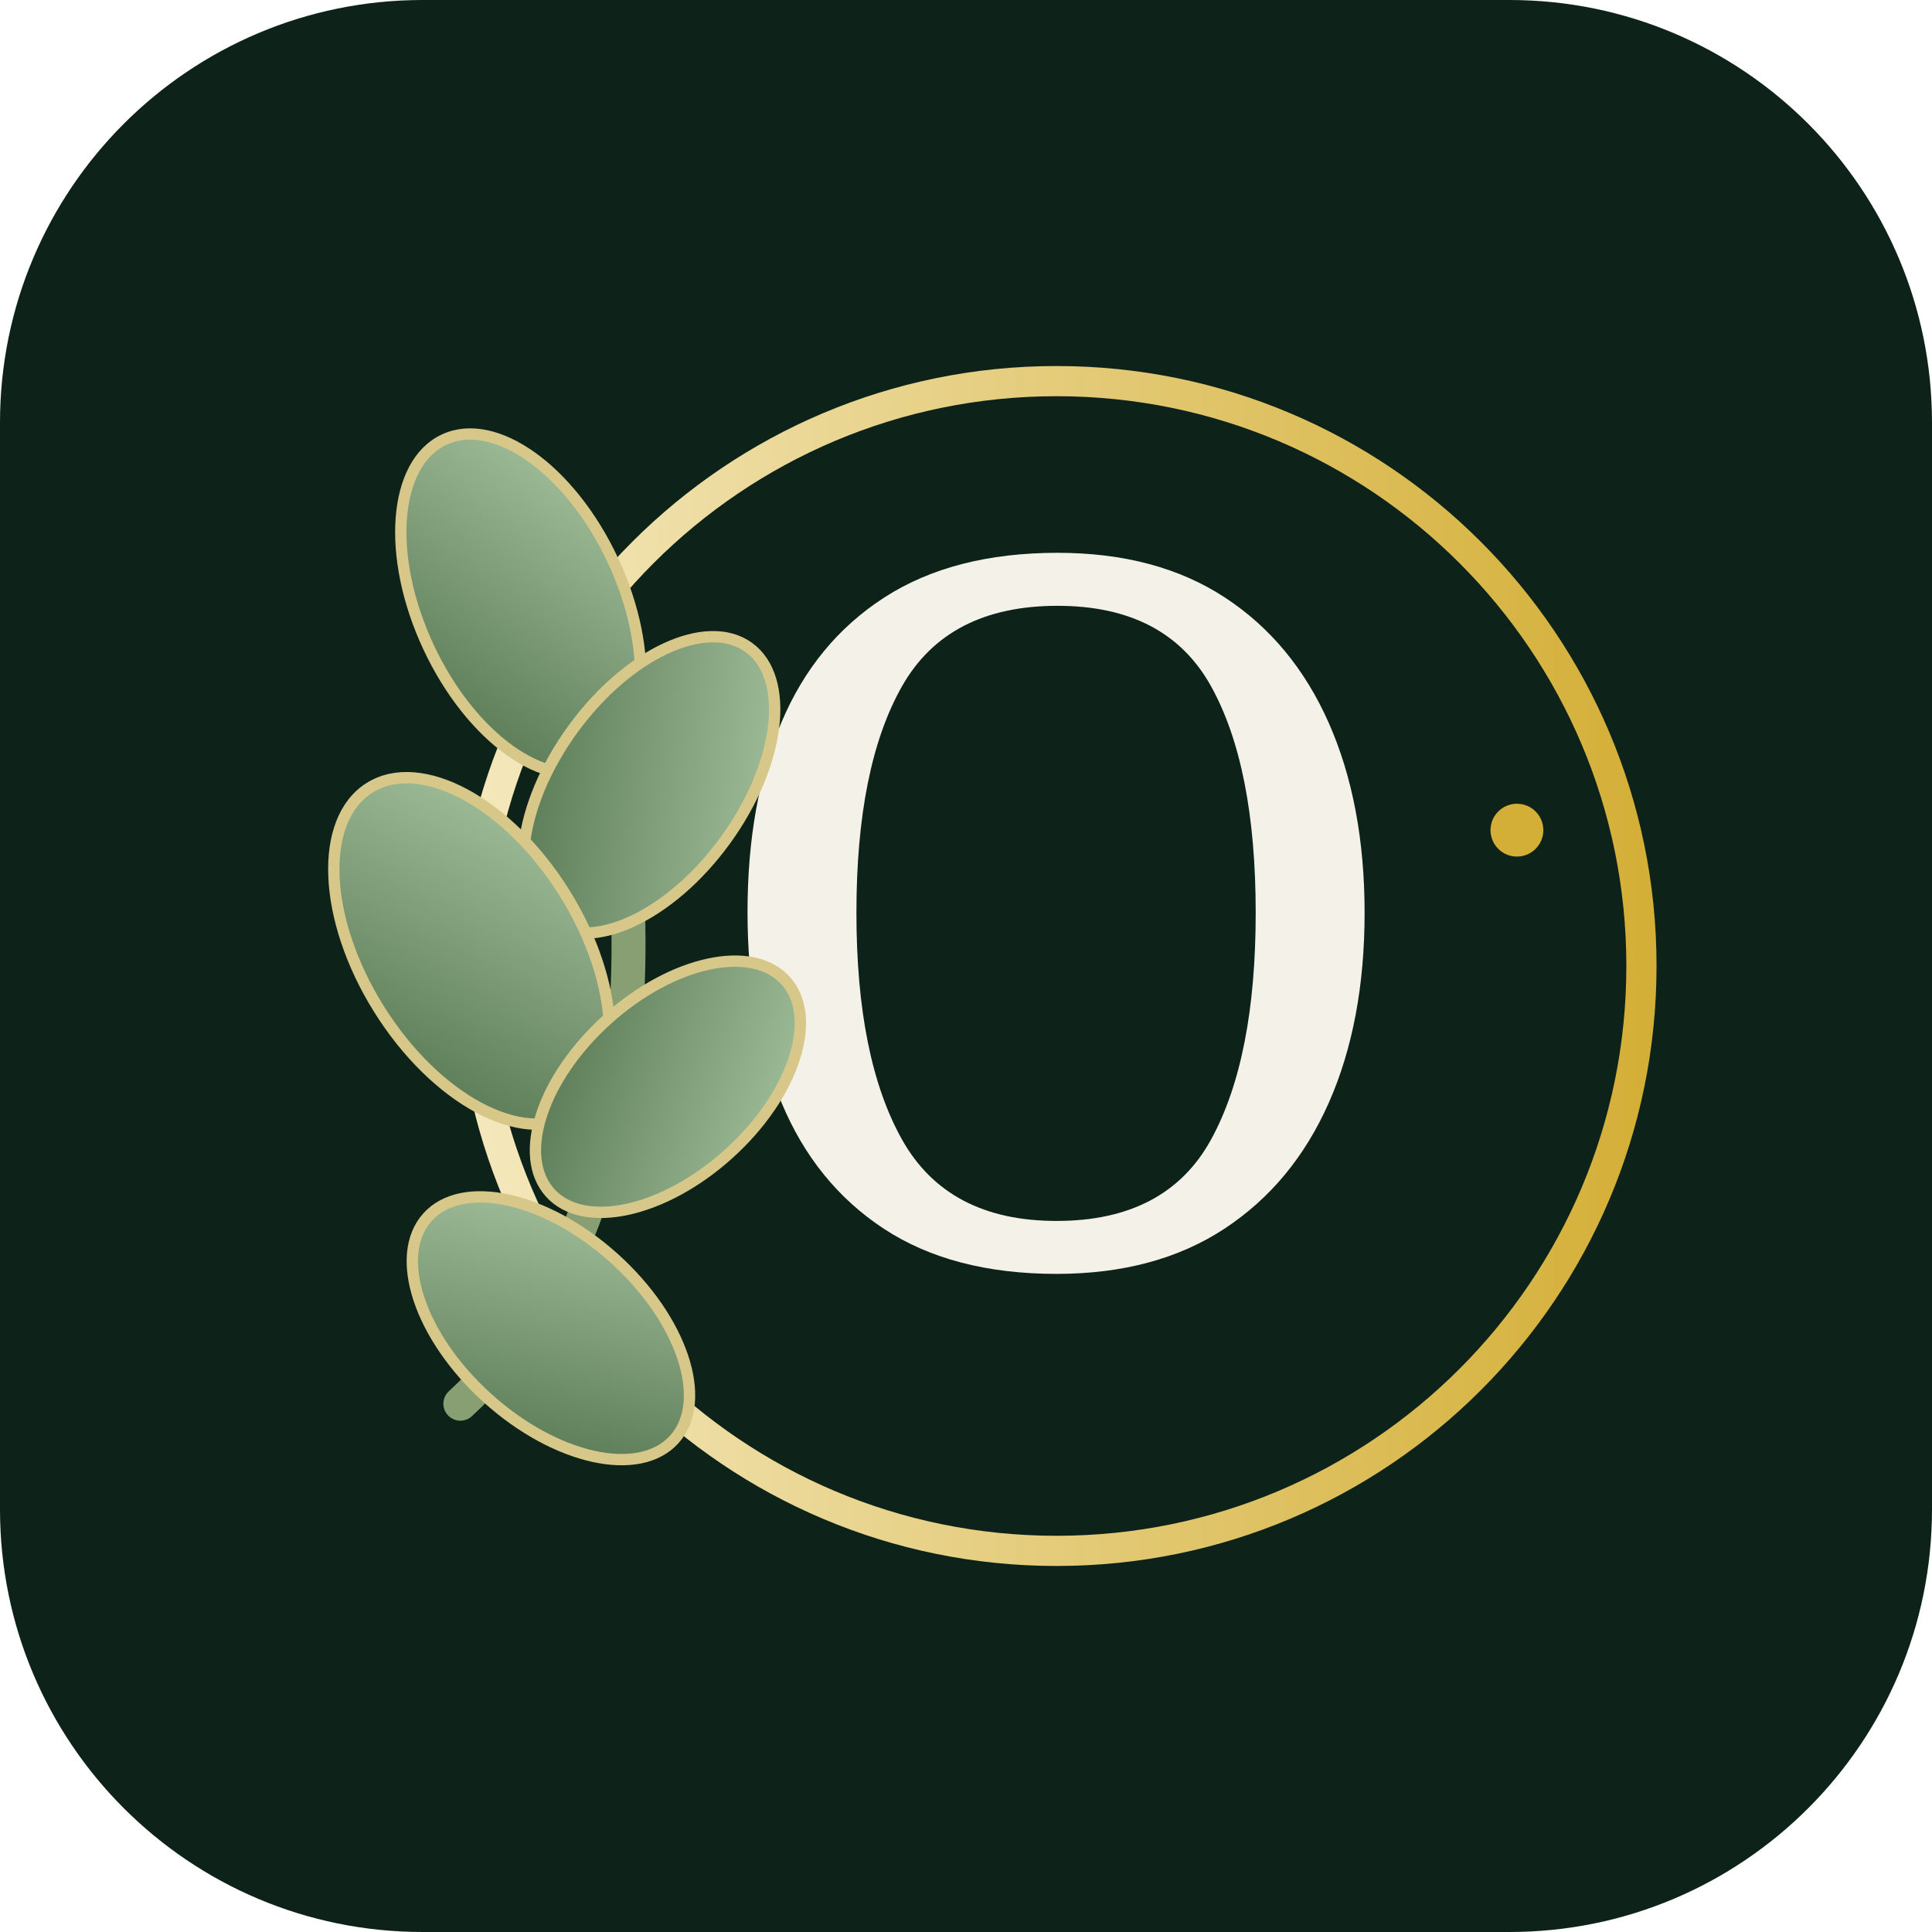
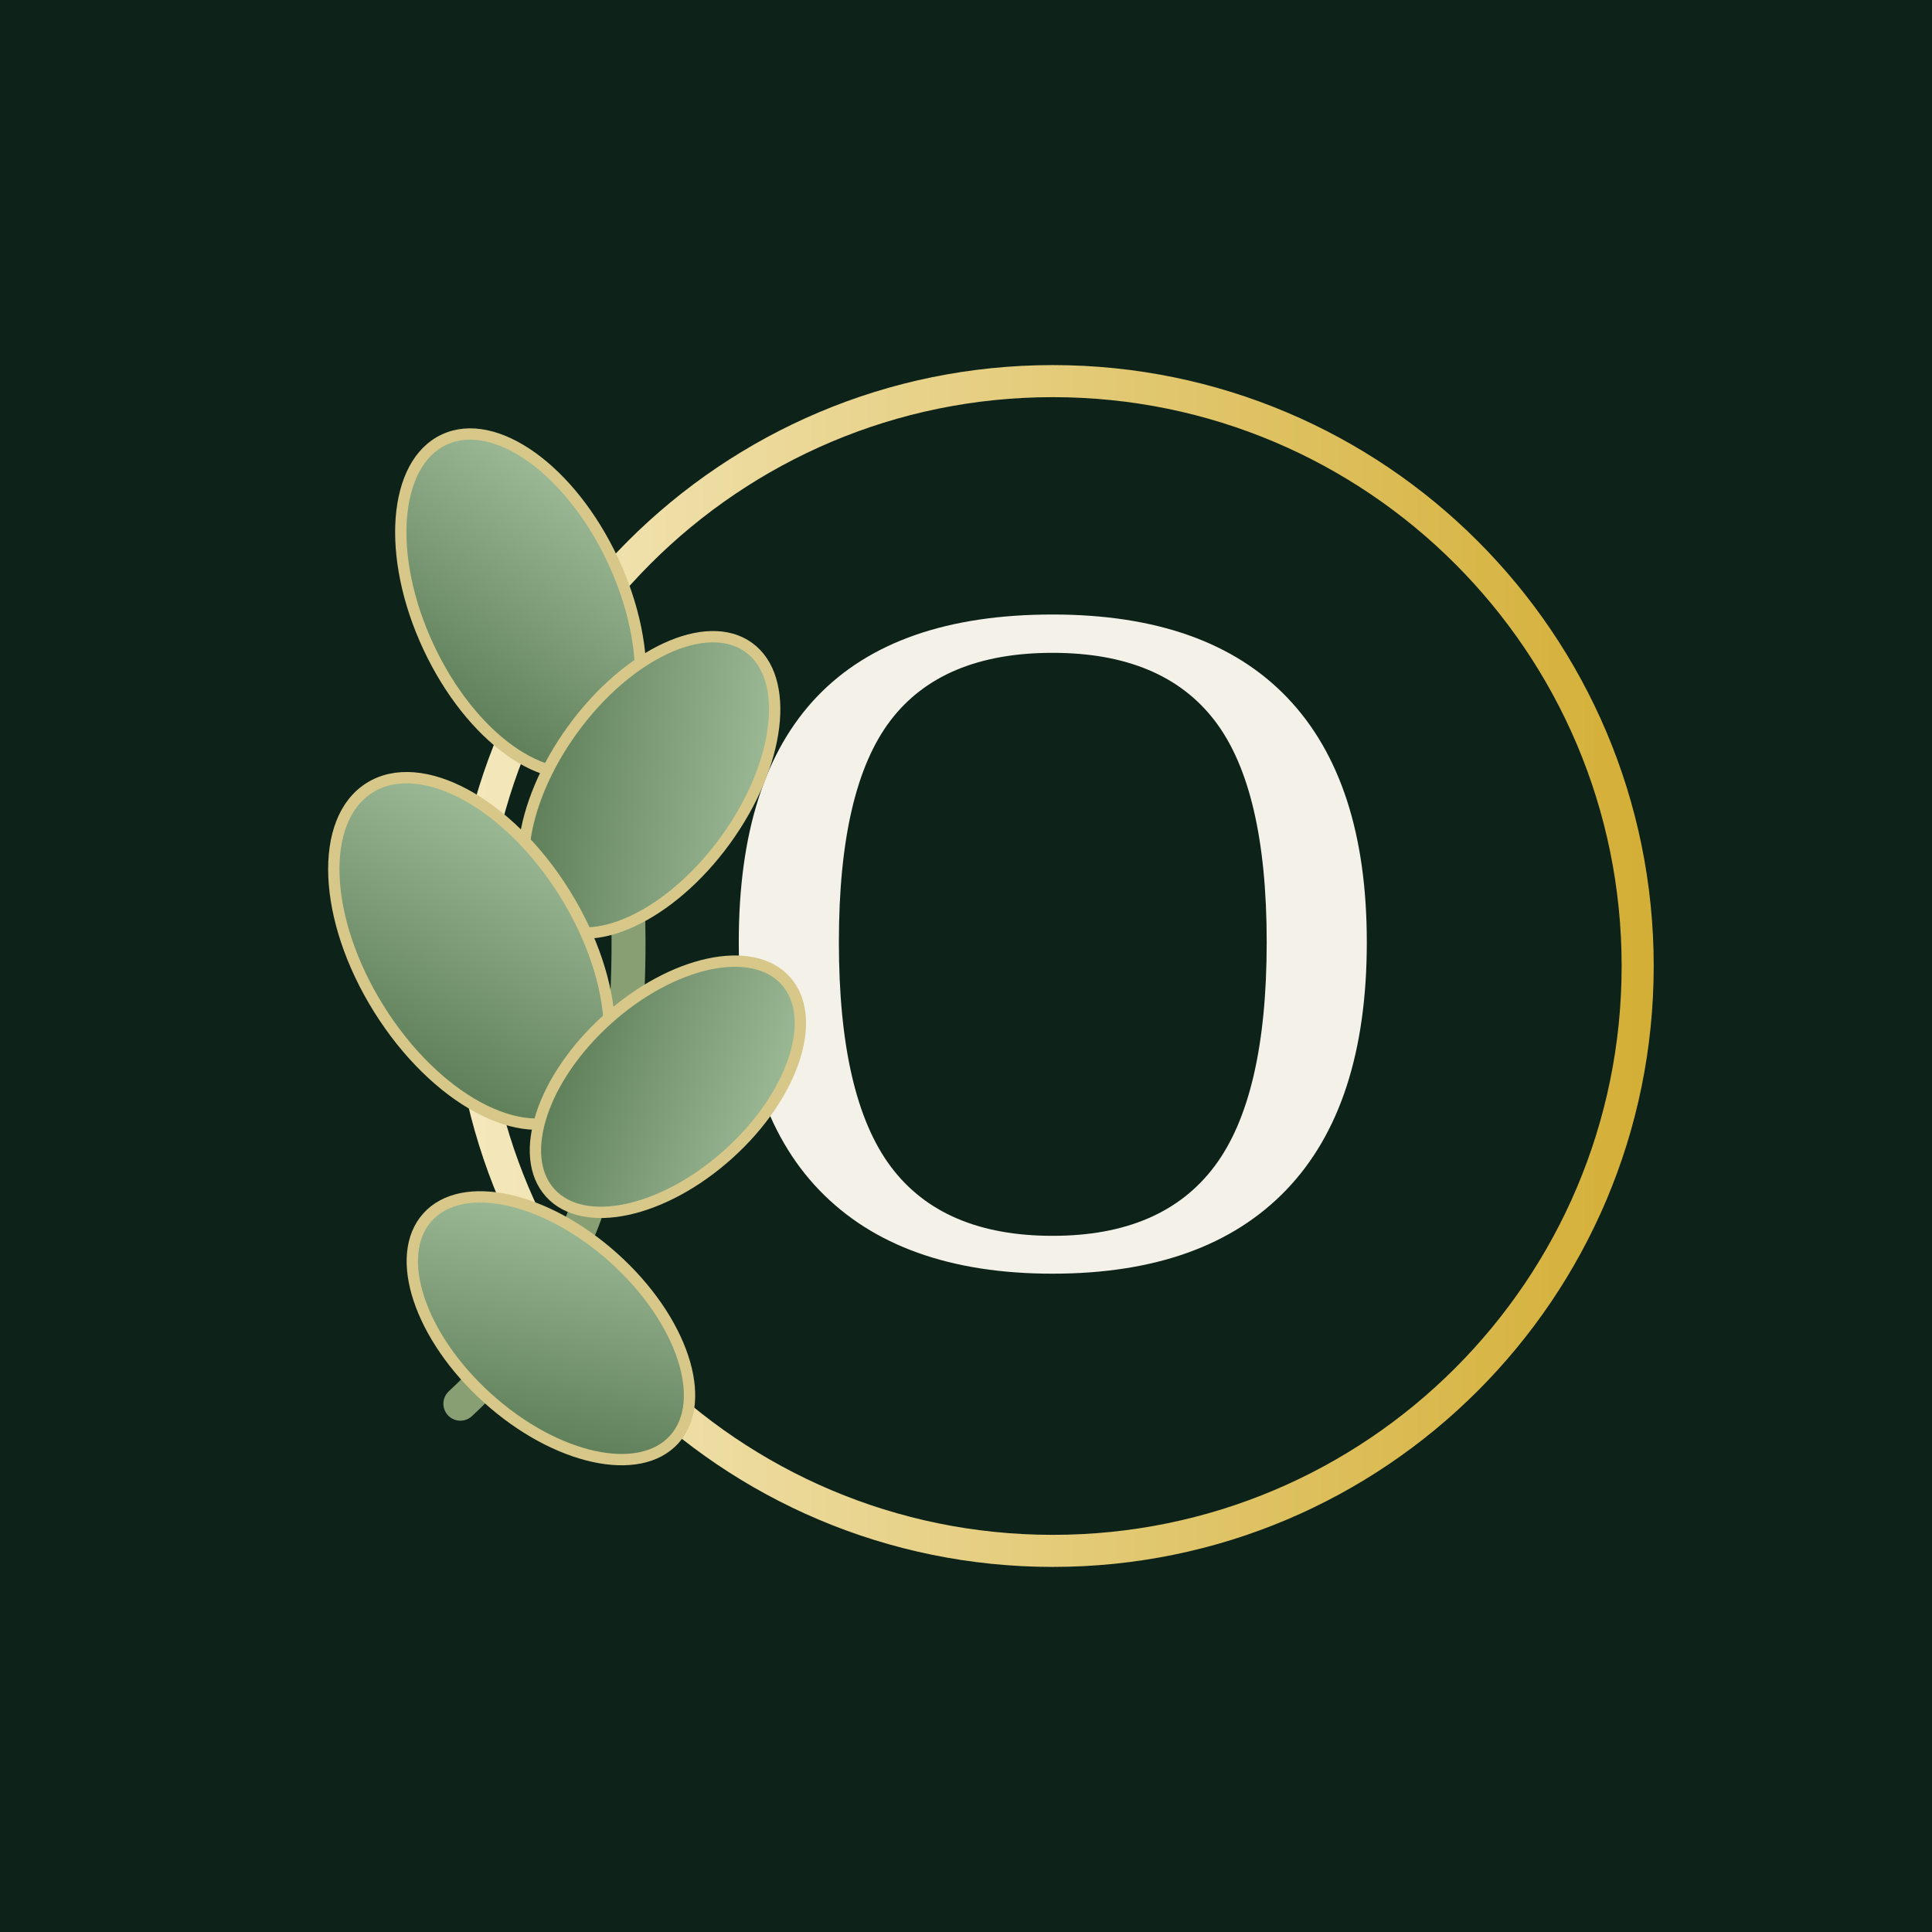
- <svg xmlns="http://www.w3.org/2000/svg" viewBox="0 0 512 512" role="img" aria-labelledby="title">
+ <svg xmlns="http://www.w3.org/2000/svg" viewBox="0 0 1024 1024" role="img" aria-labelledby="title">
  <defs>
    <linearGradient id="gold" x1="0" x2="1">
-       <stop offset="0" stop-color="#f4e8bd" />
-       <stop offset="1" stop-color="#d4af37" />
+       <stop offset="0" stop-color="#F4E8BD" />
+       <stop offset="1" stop-color="#D4AF37" />
    </linearGradient>
    <linearGradient id="leaf" x1="0" y1="1" x2="1" y2="0">
-       <stop offset="0" stop-color="#52734d" />
-       <stop offset="1" stop-color="#a8c5a1" />
+       <stop offset="0" stop-color="#52734D" />
+       <stop offset="1" stop-color="#A8C5A1" />
    </linearGradient>
  </defs>
-   <rect width="512" height="512" rx="112" fill="#0d2218" />
-   <circle cx="280" cy="256" r="155" fill="none" stroke="url(#gold)" stroke-width="8" />
-   <text x="280" y="335" text-anchor="middle" font-size="260" font-family="Georgia, serif" fill="#f4f1e8">O</text>
-   <path d="M122 372 C174 324 176 238 151 145" fill="none" stroke="#879f72" stroke-width="9" stroke-linecap="round" />
-   <g fill="url(#leaf)" stroke="#d7c88a" stroke-width="3">
-     <ellipse cx="138" cy="160" rx="27" ry="48" transform="rotate(-25 138 160)" />
-     <ellipse cx="172" cy="208" rx="25" ry="45" transform="rotate(36 172 208)" />
-     <ellipse cx="125" cy="252" rx="29" ry="51" transform="rotate(-32 125 252)" />
-     <ellipse cx="177" cy="288" rx="24" ry="42" transform="rotate(48 177 288)" />
-     <ellipse cx="146" cy="352" rx="25" ry="44" transform="rotate(-48 146 352)" />
+   <rect width="1024" height="1024" fill="#0D2218" />
+   <circle cx="558" cy="512" r="310" fill="none" stroke="url(#gold)" stroke-width="17" />
+   <text x="558" y="670" text-anchor="middle" font-size="520" font-family="Georgia, 'Times New Roman', serif" fill="#F4F1E8">O</text>
+   <path d="M244 744 C348 648 352 476 302 290" fill="none" stroke="#879F72" stroke-width="18" stroke-linecap="round" />
+   <g fill="url(#leaf)" stroke="#D7C88A" stroke-width="6">
+     <ellipse cx="276" cy="320" rx="54" ry="96" transform="rotate(-25 276 320)" />
+     <ellipse cx="344" cy="416" rx="50" ry="90" transform="rotate(36 344 416)" />
+     <ellipse cx="250" cy="504" rx="58" ry="102" transform="rotate(-32 250 504)" />
+     <ellipse cx="354" cy="576" rx="48" ry="84" transform="rotate(48 354 576)" />
+     <ellipse cx="292" cy="704" rx="50" ry="88" transform="rotate(-48 292 704)" />
  </g>
-   <circle cx="402" cy="220" r="7" fill="#d4af37" />
</svg>
